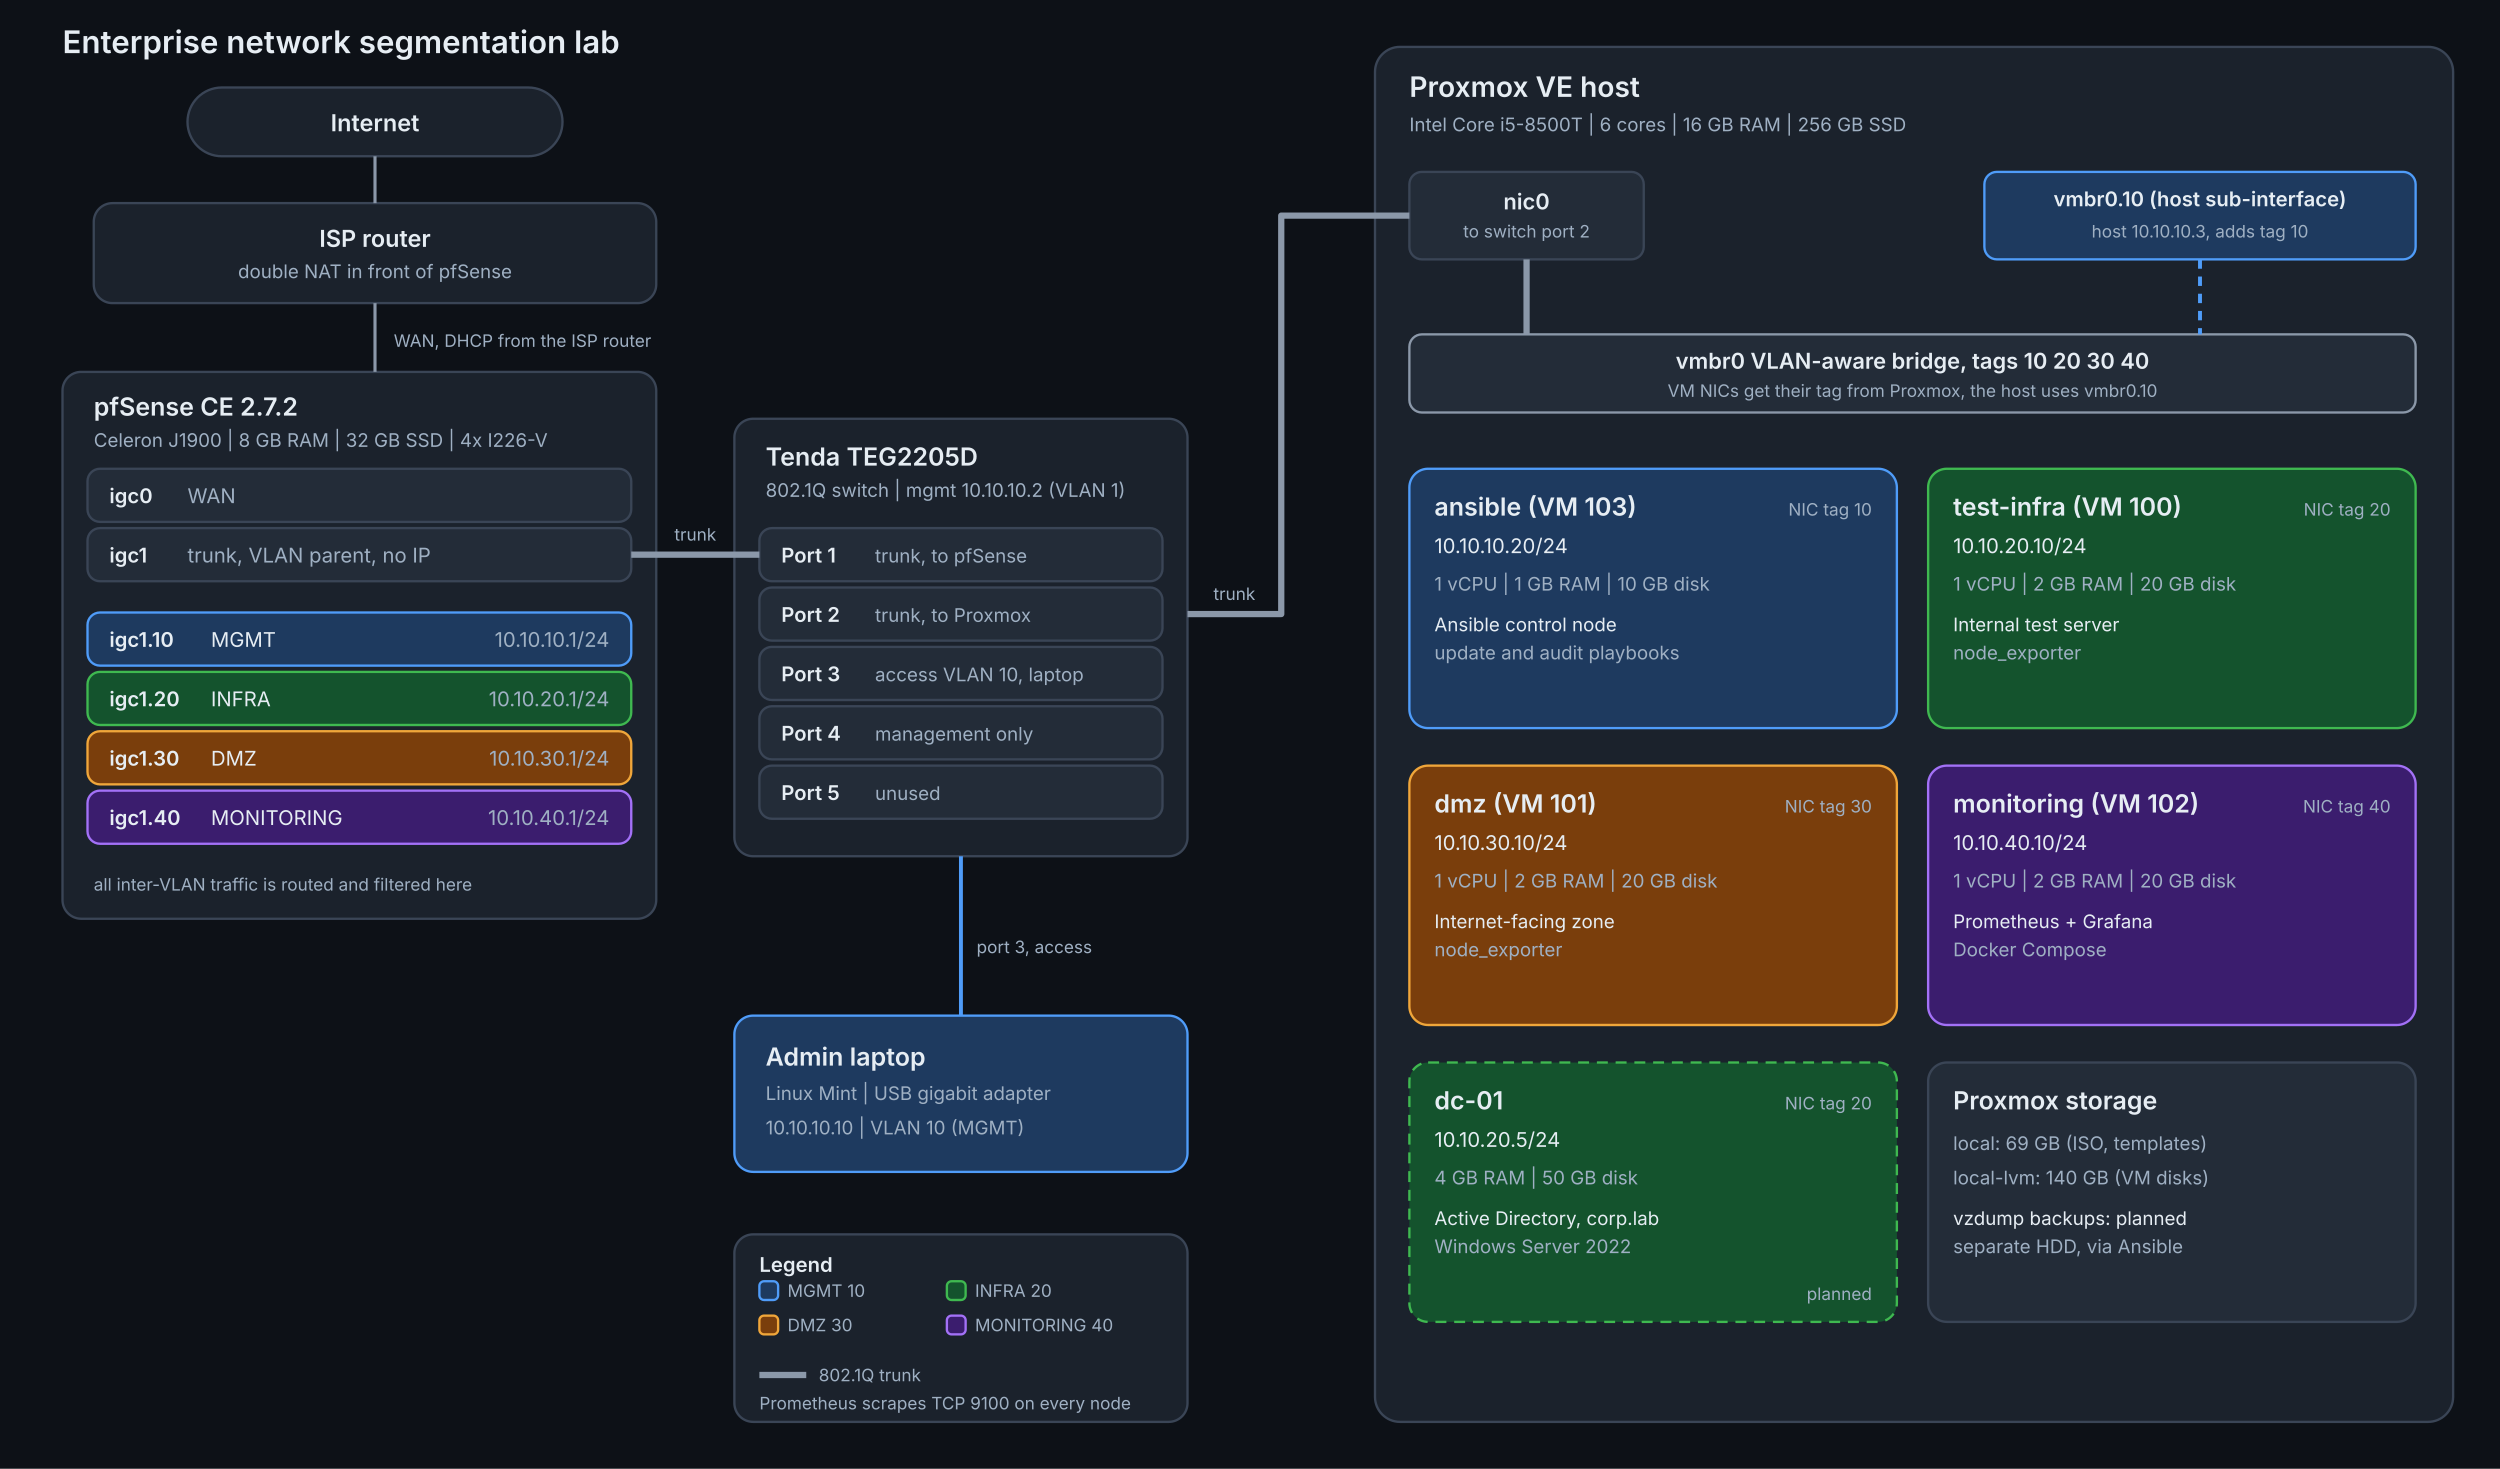
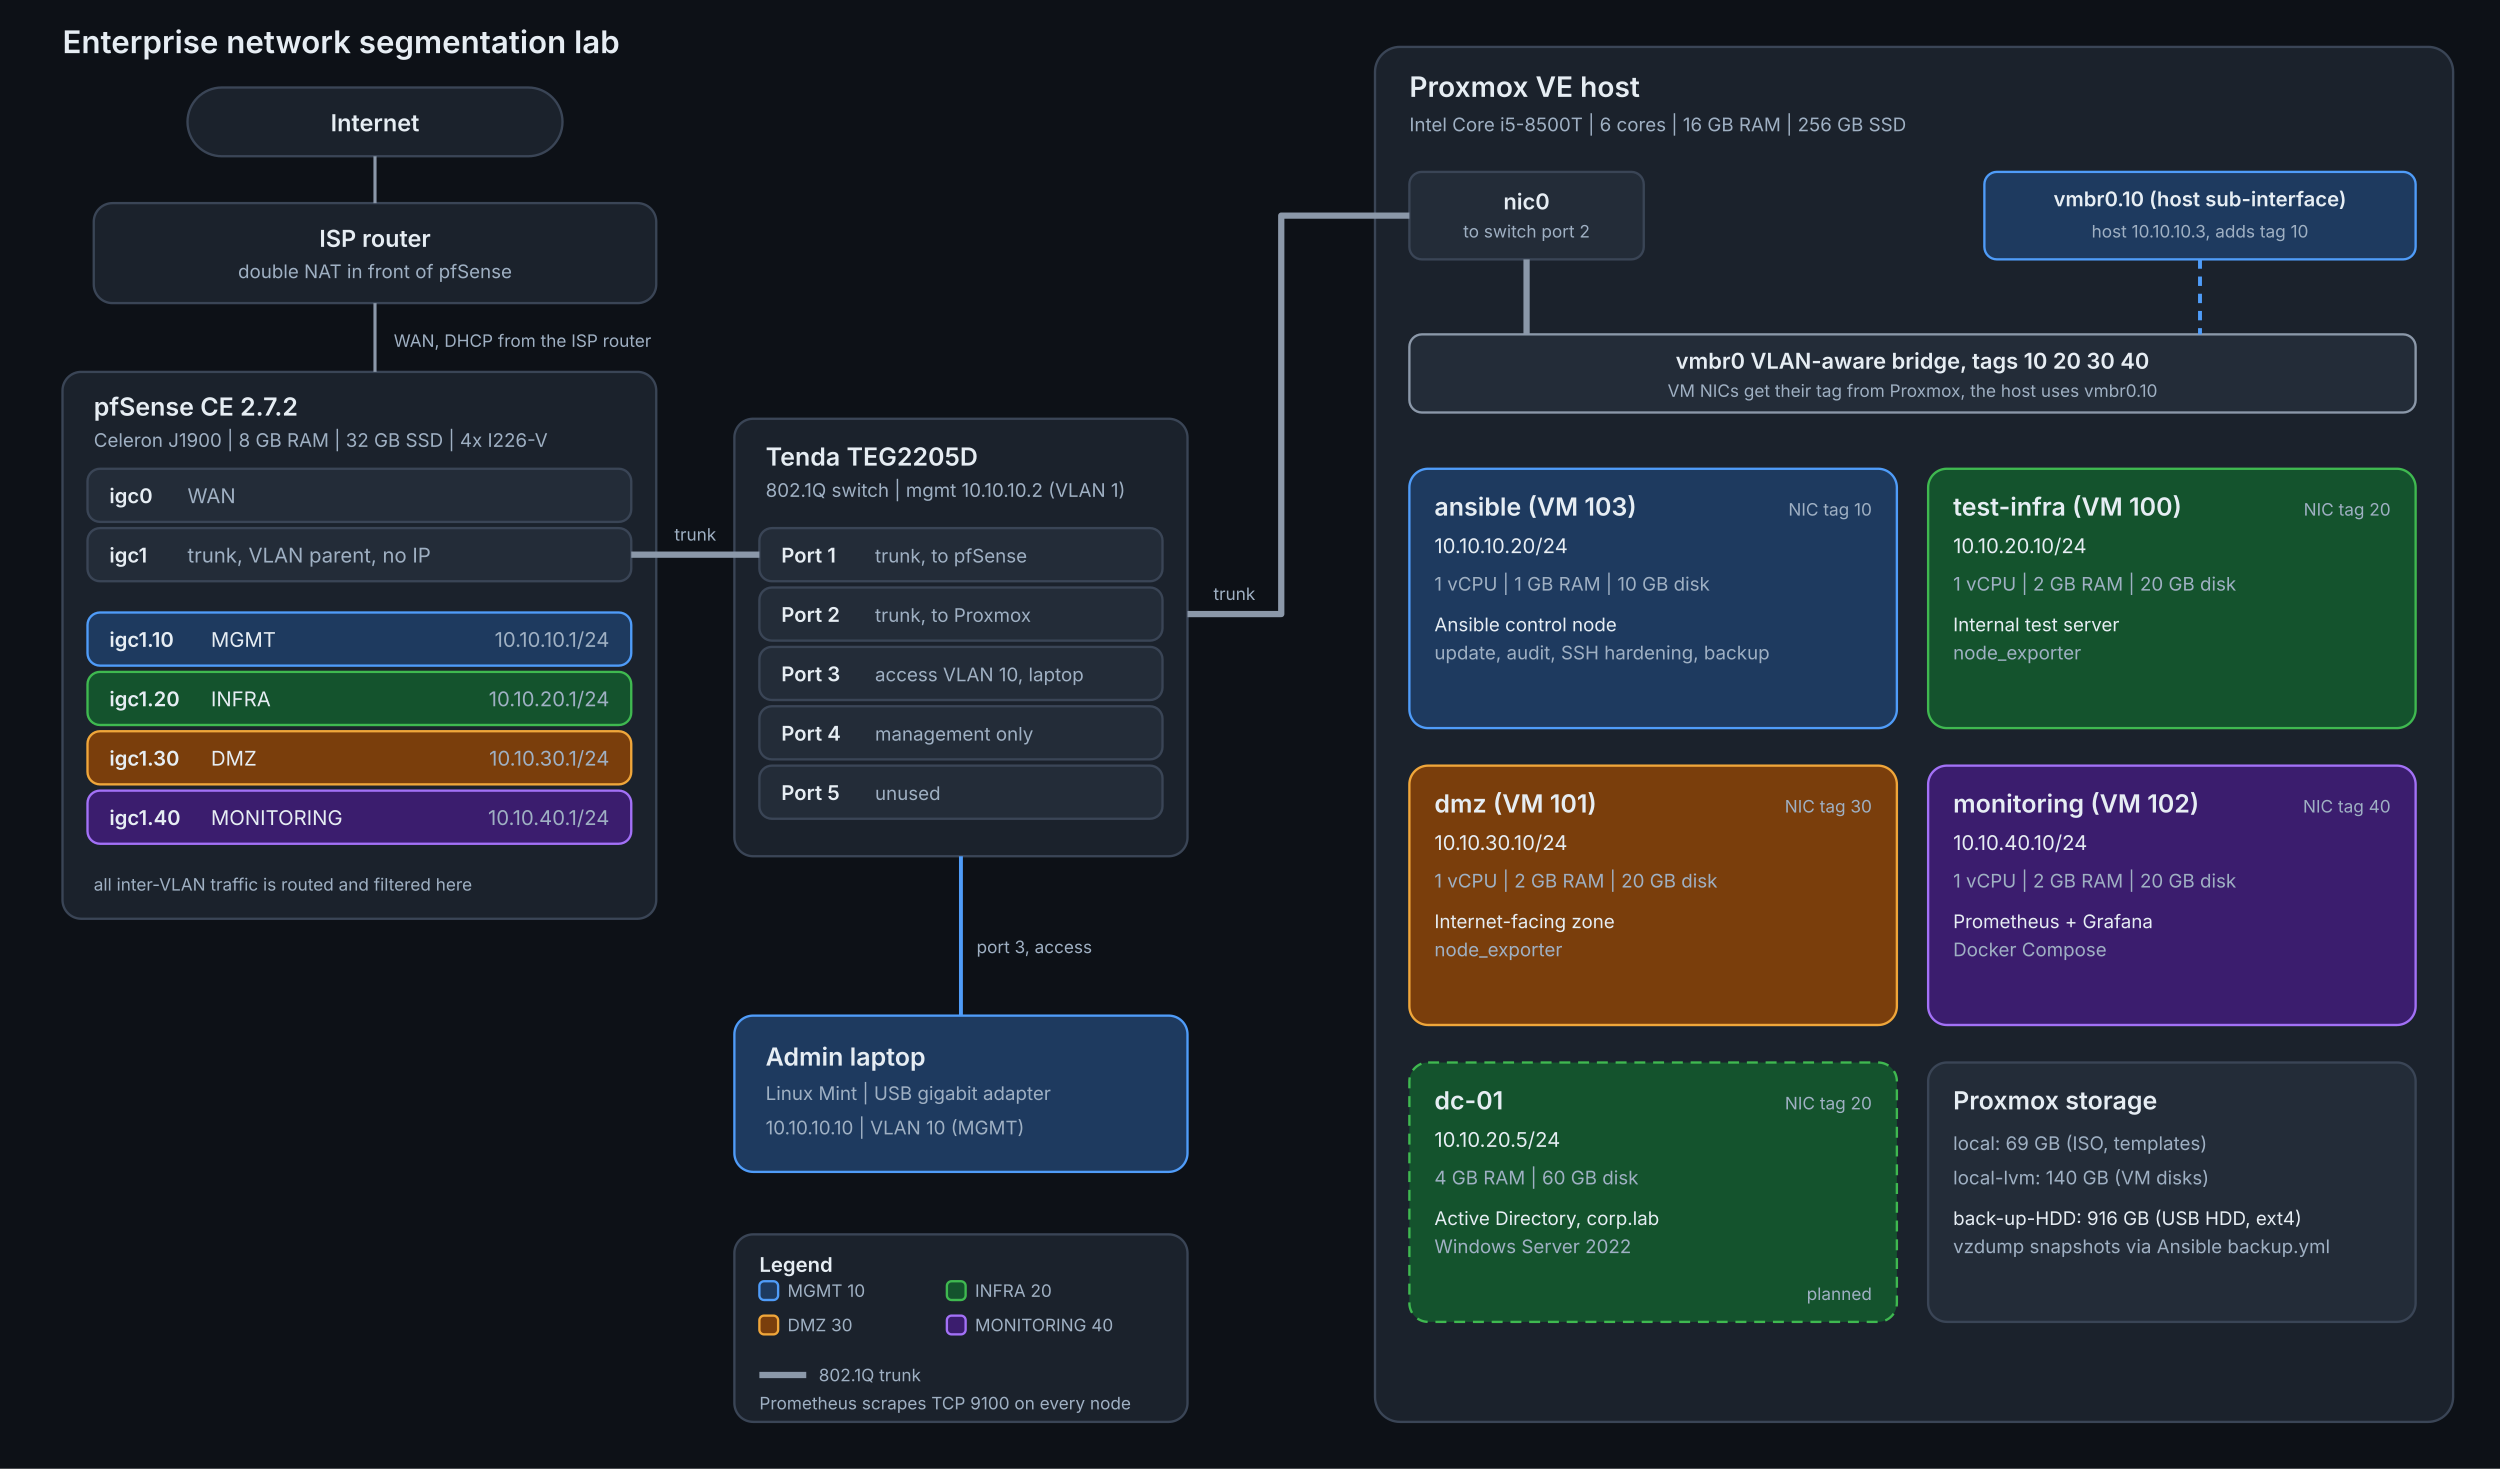
<svg xmlns="http://www.w3.org/2000/svg" width="1600" height="940" viewBox="0 0 1600 940">
  <rect width="1600" height="940" fill="#0d1117" />
  <text x="40" y="34" font-size="20" fill="#e6edf3" font-weight="600" text-anchor="start" font-family="Inter, Segoe UI, Helvetica, Arial, sans-serif">Enterprise network segmentation lab</text>
  <rect x="120" y="56" width="240" height="44" rx="22" fill="#1b222c" stroke="#3a4556" stroke-width="1.5" />
  <text x="240" y="84" font-size="15" fill="#e6edf3" font-weight="600" text-anchor="middle" font-family="Inter, Segoe UI, Helvetica, Arial, sans-serif">Internet</text>
  <rect x="60" y="130" width="360" height="64" rx="12" fill="#1b222c" stroke="#3a4556" stroke-width="1.5" />
  <text x="240" y="158" font-size="15" fill="#e6edf3" font-weight="600" text-anchor="middle" font-family="Inter, Segoe UI, Helvetica, Arial, sans-serif">ISP router</text>
  <text x="240" y="178" font-size="12" fill="#9fb0c3" font-weight="400" text-anchor="middle" font-family="Inter, Segoe UI, Helvetica, Arial, sans-serif">double NAT in front of pfSense</text>
  <polyline points="240,100 240,130" fill="none" stroke="#8b98a9" stroke-width="2" stroke-linejoin="round" />
  <rect x="40" y="238" width="380" height="350" rx="12" fill="#1b222c" stroke="#3a4556" stroke-width="1.5" />
  <text x="60" y="266" font-size="16" fill="#e6edf3" font-weight="600" text-anchor="start" font-family="Inter, Segoe UI, Helvetica, Arial, sans-serif">pfSense CE 2.7.2</text>
  <text x="60" y="286" font-size="12" fill="#9fb0c3" font-weight="400" text-anchor="start" font-family="Inter, Segoe UI, Helvetica, Arial, sans-serif">Celeron J1900 | 8 GB RAM | 32 GB SSD | 4x I226-V</text>
  <polyline points="240,194 240,238" fill="none" stroke="#8b98a9" stroke-width="2" stroke-linejoin="round" />
  <text x="252" y="222" font-size="11" fill="#9fb0c3" font-weight="400" text-anchor="start" font-family="Inter, Segoe UI, Helvetica, Arial, sans-serif">WAN, DHCP from the ISP router</text>
  <rect x="56" y="300" width="348" height="34" rx="8" fill="#232c38" stroke="#3a4556" stroke-width="1.5" />
  <text x="70" y="322" font-size="13" fill="#e6edf3" font-weight="600" text-anchor="start" font-family="Inter, Segoe UI, Helvetica, Arial, sans-serif">igc0</text>
  <text x="120" y="322" font-size="13" fill="#9fb0c3" font-weight="400" text-anchor="start" font-family="Inter, Segoe UI, Helvetica, Arial, sans-serif">WAN</text>
  <rect x="56" y="338" width="348" height="34" rx="8" fill="#232c38" stroke="#3a4556" stroke-width="1.5" />
  <text x="70" y="360" font-size="13" fill="#e6edf3" font-weight="600" text-anchor="start" font-family="Inter, Segoe UI, Helvetica, Arial, sans-serif">igc1</text>
  <text x="120" y="360" font-size="13" fill="#9fb0c3" font-weight="400" text-anchor="start" font-family="Inter, Segoe UI, Helvetica, Arial, sans-serif">trunk, VLAN parent, no IP</text>
  <rect x="56" y="392" width="348" height="34" rx="8" fill="#1e3a5f" stroke="#4f9cf9" stroke-width="1.5" />
  <text x="70" y="414" font-size="13" fill="#e6edf3" font-weight="600" text-anchor="start" font-family="Inter, Segoe UI, Helvetica, Arial, sans-serif">igc1.10</text>
  <text x="135" y="414" font-size="13" fill="#e6edf3" font-weight="400" text-anchor="start" font-family="Inter, Segoe UI, Helvetica, Arial, sans-serif">MGMT</text>
  <text x="390" y="414" font-size="13" fill="#9fb0c3" font-weight="400" text-anchor="end" font-family="Inter, Segoe UI, Helvetica, Arial, sans-serif">10.10.10.1/24</text>
  <rect x="56" y="430" width="348" height="34" rx="8" fill="#14532d" stroke="#3fb950" stroke-width="1.5" />
  <text x="70" y="452" font-size="13" fill="#e6edf3" font-weight="600" text-anchor="start" font-family="Inter, Segoe UI, Helvetica, Arial, sans-serif">igc1.20</text>
  <text x="135" y="452" font-size="13" fill="#e6edf3" font-weight="400" text-anchor="start" font-family="Inter, Segoe UI, Helvetica, Arial, sans-serif">INFRA</text>
  <text x="390" y="452" font-size="13" fill="#9fb0c3" font-weight="400" text-anchor="end" font-family="Inter, Segoe UI, Helvetica, Arial, sans-serif">10.10.20.1/24</text>
  <rect x="56" y="468" width="348" height="34" rx="8" fill="#7a3e0c" stroke="#f0a63a" stroke-width="1.5" />
  <text x="70" y="490" font-size="13" fill="#e6edf3" font-weight="600" text-anchor="start" font-family="Inter, Segoe UI, Helvetica, Arial, sans-serif">igc1.30</text>
  <text x="135" y="490" font-size="13" fill="#e6edf3" font-weight="400" text-anchor="start" font-family="Inter, Segoe UI, Helvetica, Arial, sans-serif">DMZ</text>
  <text x="390" y="490" font-size="13" fill="#9fb0c3" font-weight="400" text-anchor="end" font-family="Inter, Segoe UI, Helvetica, Arial, sans-serif">10.10.30.1/24</text>
  <rect x="56" y="506" width="348" height="34" rx="8" fill="#3b1d6e" stroke="#a371f7" stroke-width="1.5" />
  <text x="70" y="528" font-size="13" fill="#e6edf3" font-weight="600" text-anchor="start" font-family="Inter, Segoe UI, Helvetica, Arial, sans-serif">igc1.40</text>
  <text x="135" y="528" font-size="13" fill="#e6edf3" font-weight="400" text-anchor="start" font-family="Inter, Segoe UI, Helvetica, Arial, sans-serif">MONITORING</text>
  <text x="390" y="528" font-size="13" fill="#9fb0c3" font-weight="400" text-anchor="end" font-family="Inter, Segoe UI, Helvetica, Arial, sans-serif">10.10.40.1/24</text>
  <text x="60" y="570" font-size="11" fill="#9fb0c3" font-weight="400" text-anchor="start" font-family="Inter, Segoe UI, Helvetica, Arial, sans-serif">all inter-VLAN traffic is routed and filtered here</text>
  <rect x="470" y="268" width="290" height="280" rx="12" fill="#1b222c" stroke="#3a4556" stroke-width="1.5" />
  <text x="490" y="298" font-size="16" fill="#e6edf3" font-weight="600" text-anchor="start" font-family="Inter, Segoe UI, Helvetica, Arial, sans-serif">Tenda TEG2205D</text>
  <text x="490" y="318" font-size="12" fill="#9fb0c3" font-weight="400" text-anchor="start" font-family="Inter, Segoe UI, Helvetica, Arial, sans-serif">802.1Q switch | mgmt 10.10.10.2 (VLAN 1)</text>
  <rect x="486" y="338" width="258" height="34" rx="8" fill="#232c38" stroke="#3a4556" stroke-width="1.5" />
  <text x="500" y="360" font-size="13" fill="#e6edf3" font-weight="600" text-anchor="start" font-family="Inter, Segoe UI, Helvetica, Arial, sans-serif">Port 1</text>
  <text x="560" y="360" font-size="12" fill="#9fb0c3" font-weight="400" text-anchor="start" font-family="Inter, Segoe UI, Helvetica, Arial, sans-serif">trunk, to pfSense</text>
  <rect x="486" y="376" width="258" height="34" rx="8" fill="#232c38" stroke="#3a4556" stroke-width="1.5" />
  <text x="500" y="398" font-size="13" fill="#e6edf3" font-weight="600" text-anchor="start" font-family="Inter, Segoe UI, Helvetica, Arial, sans-serif">Port 2</text>
  <text x="560" y="398" font-size="12" fill="#9fb0c3" font-weight="400" text-anchor="start" font-family="Inter, Segoe UI, Helvetica, Arial, sans-serif">trunk, to Proxmox</text>
  <rect x="486" y="414" width="258" height="34" rx="8" fill="#232c38" stroke="#3a4556" stroke-width="1.5" />
  <text x="500" y="436" font-size="13" fill="#e6edf3" font-weight="600" text-anchor="start" font-family="Inter, Segoe UI, Helvetica, Arial, sans-serif">Port 3</text>
  <text x="560" y="436" font-size="12" fill="#9fb0c3" font-weight="400" text-anchor="start" font-family="Inter, Segoe UI, Helvetica, Arial, sans-serif">access VLAN 10, laptop</text>
  <rect x="486" y="452" width="258" height="34" rx="8" fill="#232c38" stroke="#3a4556" stroke-width="1.5" />
  <text x="500" y="474" font-size="13" fill="#e6edf3" font-weight="600" text-anchor="start" font-family="Inter, Segoe UI, Helvetica, Arial, sans-serif">Port 4</text>
  <text x="560" y="474" font-size="12" fill="#9fb0c3" font-weight="400" text-anchor="start" font-family="Inter, Segoe UI, Helvetica, Arial, sans-serif">management only</text>
  <rect x="486" y="490" width="258" height="34" rx="8" fill="#232c38" stroke="#3a4556" stroke-width="1.5" />
  <text x="500" y="512" font-size="13" fill="#e6edf3" font-weight="600" text-anchor="start" font-family="Inter, Segoe UI, Helvetica, Arial, sans-serif">Port 5</text>
  <text x="560" y="512" font-size="12" fill="#9fb0c3" font-weight="400" text-anchor="start" font-family="Inter, Segoe UI, Helvetica, Arial, sans-serif">unused</text>
  <polyline points="404,355 486,355" fill="none" stroke="#8b98a9" stroke-width="4" stroke-linejoin="round" />
  <text x="445" y="346" font-size="11" fill="#9fb0c3" font-weight="400" text-anchor="middle" font-family="Inter, Segoe UI, Helvetica, Arial, sans-serif">trunk</text>
  <rect x="470" y="650" width="290" height="100" rx="12" fill="#1e3a5f" stroke="#4f9cf9" stroke-width="1.5" />
  <text x="490" y="682" font-size="16" fill="#e6edf3" font-weight="600" text-anchor="start" font-family="Inter, Segoe UI, Helvetica, Arial, sans-serif">Admin laptop</text>
  <text x="490" y="704" font-size="12" fill="#9fb0c3" font-weight="400" text-anchor="start" font-family="Inter, Segoe UI, Helvetica, Arial, sans-serif">Linux Mint | USB gigabit adapter</text>
  <text x="490" y="726" font-size="12" fill="#9fb0c3" font-weight="400" text-anchor="start" font-family="Inter, Segoe UI, Helvetica, Arial, sans-serif">10.10.10.10 | VLAN 10 (MGMT)</text>
  <polyline points="615,650 615,548" fill="none" stroke="#4f9cf9" stroke-width="2.5" stroke-linejoin="round" />
  <text x="625" y="610" font-size="11" fill="#9fb0c3" font-weight="400" text-anchor="start" font-family="Inter, Segoe UI, Helvetica, Arial, sans-serif">port 3, access</text>
  <rect x="470" y="790" width="290" height="120" rx="12" fill="#1b222c" stroke="#3a4556" stroke-width="1.5" />
  <text x="486" y="814" font-size="13" fill="#e6edf3" font-weight="600" text-anchor="start" font-family="Inter, Segoe UI, Helvetica, Arial, sans-serif">Legend</text>
  <rect x="486" y="820" width="12" height="12" rx="3" fill="#1e3a5f" stroke="#4f9cf9" stroke-width="1.5" />
  <text x="504" y="830" font-size="11" fill="#9fb0c3" font-weight="400" text-anchor="start" font-family="Inter, Segoe UI, Helvetica, Arial, sans-serif">MGMT 10</text>
  <rect x="606" y="820" width="12" height="12" rx="3" fill="#14532d" stroke="#3fb950" stroke-width="1.5" />
  <text x="624" y="830" font-size="11" fill="#9fb0c3" font-weight="400" text-anchor="start" font-family="Inter, Segoe UI, Helvetica, Arial, sans-serif">INFRA 20</text>
  <rect x="486" y="842" width="12" height="12" rx="3" fill="#7a3e0c" stroke="#f0a63a" stroke-width="1.5" />
  <text x="504" y="852" font-size="11" fill="#9fb0c3" font-weight="400" text-anchor="start" font-family="Inter, Segoe UI, Helvetica, Arial, sans-serif">DMZ 30</text>
  <rect x="606" y="842" width="12" height="12" rx="3" fill="#3b1d6e" stroke="#a371f7" stroke-width="1.5" />
  <text x="624" y="852" font-size="11" fill="#9fb0c3" font-weight="400" text-anchor="start" font-family="Inter, Segoe UI, Helvetica, Arial, sans-serif">MONITORING 40</text>
  <polyline points="486,880 516,880" fill="none" stroke="#8b98a9" stroke-width="4" stroke-linejoin="round" />
  <text x="524" y="884" font-size="11" fill="#9fb0c3" font-weight="400" text-anchor="start" font-family="Inter, Segoe UI, Helvetica, Arial, sans-serif">802.1Q trunk</text>
  <text x="486" y="902" font-size="11" fill="#9fb0c3" font-weight="400" text-anchor="start" font-family="Inter, Segoe UI, Helvetica, Arial, sans-serif">Prometheus scrapes TCP 9100 on every node</text>
  <rect x="880" y="30" width="690" height="880" rx="16" fill="#1b222c" stroke="#3a4556" stroke-width="1.5" />
  <text x="902" y="62" font-size="18" fill="#e6edf3" font-weight="600" text-anchor="start" font-family="Inter, Segoe UI, Helvetica, Arial, sans-serif">Proxmox VE host</text>
  <text x="902" y="84" font-size="12" fill="#9fb0c3" font-weight="400" text-anchor="start" font-family="Inter, Segoe UI, Helvetica, Arial, sans-serif">Intel Core i5-8500T | 6 cores | 16 GB RAM | 256 GB SSD</text>
  <rect x="902" y="110" width="150" height="56" rx="8" fill="#232c38" stroke="#3a4556" stroke-width="1.5" />
  <text x="977" y="134" font-size="14" fill="#e6edf3" font-weight="600" text-anchor="middle" font-family="Inter, Segoe UI, Helvetica, Arial, sans-serif">nic0</text>
  <text x="977" y="152" font-size="11" fill="#9fb0c3" font-weight="400" text-anchor="middle" font-family="Inter, Segoe UI, Helvetica, Arial, sans-serif">to switch port 2</text>
  <rect x="1270" y="110" width="276" height="56" rx="8" fill="#1e3a5f" stroke="#4f9cf9" stroke-width="1.5" />
  <text x="1408" y="132" font-size="13" fill="#e6edf3" font-weight="600" text-anchor="middle" font-family="Inter, Segoe UI, Helvetica, Arial, sans-serif">vmbr0.10  (host sub-interface)</text>
  <text x="1408" y="152" font-size="11" fill="#9fb0c3" font-weight="400" text-anchor="middle" font-family="Inter, Segoe UI, Helvetica, Arial, sans-serif">host 10.10.10.3, adds tag 10</text>
  <rect x="902" y="214" width="644" height="50" rx="8" fill="#232c38" stroke="#8b98a9" stroke-width="1.5" />
  <text x="1224" y="236" font-size="14" fill="#e6edf3" font-weight="600" text-anchor="middle" font-family="Inter, Segoe UI, Helvetica, Arial, sans-serif">vmbr0   VLAN-aware bridge, tags 10 20 30 40</text>
  <text x="1224" y="254" font-size="11" fill="#9fb0c3" font-weight="400" text-anchor="middle" font-family="Inter, Segoe UI, Helvetica, Arial, sans-serif">VM NICs get their tag from Proxmox, the host uses vmbr0.10</text>
  <polyline points="977,166 977,214" fill="none" stroke="#8b98a9" stroke-width="4" stroke-linejoin="round" />
  <polyline points="1408,166 1408,214" fill="none" stroke="#4f9cf9" stroke-width="2.5" stroke-linejoin="round" stroke-dasharray="6 5" />
  <polyline points="760,393 820,393 820,138 902,138" fill="none" stroke="#8b98a9" stroke-width="4" stroke-linejoin="round" />
  <text x="790" y="384" font-size="11" fill="#9fb0c3" font-weight="400" text-anchor="middle" font-family="Inter, Segoe UI, Helvetica, Arial, sans-serif">trunk</text>
  <rect x="902" y="300" width="312" height="166" rx="12" fill="#1e3a5f" stroke="#4f9cf9" stroke-width="1.5" />
  <text x="918" y="330" font-size="16" fill="#e6edf3" font-weight="600" text-anchor="start" font-family="Inter, Segoe UI, Helvetica, Arial, sans-serif">ansible  (VM 103)</text>
  <text x="1198" y="330" font-size="11" fill="#9fb0c3" font-weight="400" text-anchor="end" font-family="Inter, Segoe UI, Helvetica, Arial, sans-serif">NIC tag 10</text>
  <text x="918" y="354" font-size="13" fill="#e6edf3" font-weight="400" text-anchor="start" font-family="Inter, Segoe UI, Helvetica, Arial, sans-serif">10.10.10.20/24</text>
  <text x="918" y="378" font-size="12" fill="#9fb0c3" font-weight="400" text-anchor="start" font-family="Inter, Segoe UI, Helvetica, Arial, sans-serif">1 vCPU  |  1 GB RAM  |  10 GB disk</text>
  <text x="918" y="404" font-size="12" fill="#e6edf3" font-weight="400" text-anchor="start" font-family="Inter, Segoe UI, Helvetica, Arial, sans-serif">Ansible control node</text>
-   <text x="918" y="422" font-size="12" fill="#9fb0c3" font-weight="400" text-anchor="start" font-family="Inter, Segoe UI, Helvetica, Arial, sans-serif">update and audit playbooks</text>
+   <text x="918" y="422" font-size="12" fill="#9fb0c3" font-weight="400" text-anchor="start" font-family="Inter, Segoe UI, Helvetica, Arial, sans-serif">update, audit, SSH hardening, backup</text>
  <rect x="1234" y="300" width="312" height="166" rx="12" fill="#14532d" stroke="#3fb950" stroke-width="1.5" />
  <text x="1250" y="330" font-size="16" fill="#e6edf3" font-weight="600" text-anchor="start" font-family="Inter, Segoe UI, Helvetica, Arial, sans-serif">test-infra  (VM 100)</text>
  <text x="1530" y="330" font-size="11" fill="#9fb0c3" font-weight="400" text-anchor="end" font-family="Inter, Segoe UI, Helvetica, Arial, sans-serif">NIC tag 20</text>
  <text x="1250" y="354" font-size="13" fill="#e6edf3" font-weight="400" text-anchor="start" font-family="Inter, Segoe UI, Helvetica, Arial, sans-serif">10.10.20.10/24</text>
  <text x="1250" y="378" font-size="12" fill="#9fb0c3" font-weight="400" text-anchor="start" font-family="Inter, Segoe UI, Helvetica, Arial, sans-serif">1 vCPU  |  2 GB RAM  |  20 GB disk</text>
  <text x="1250" y="404" font-size="12" fill="#e6edf3" font-weight="400" text-anchor="start" font-family="Inter, Segoe UI, Helvetica, Arial, sans-serif">Internal test server</text>
  <text x="1250" y="422" font-size="12" fill="#9fb0c3" font-weight="400" text-anchor="start" font-family="Inter, Segoe UI, Helvetica, Arial, sans-serif">node_exporter</text>
  <rect x="902" y="490" width="312" height="166" rx="12" fill="#7a3e0c" stroke="#f0a63a" stroke-width="1.5" />
  <text x="918" y="520" font-size="16" fill="#e6edf3" font-weight="600" text-anchor="start" font-family="Inter, Segoe UI, Helvetica, Arial, sans-serif">dmz  (VM 101)</text>
  <text x="1198" y="520" font-size="11" fill="#9fb0c3" font-weight="400" text-anchor="end" font-family="Inter, Segoe UI, Helvetica, Arial, sans-serif">NIC tag 30</text>
  <text x="918" y="544" font-size="13" fill="#e6edf3" font-weight="400" text-anchor="start" font-family="Inter, Segoe UI, Helvetica, Arial, sans-serif">10.10.30.10/24</text>
  <text x="918" y="568" font-size="12" fill="#9fb0c3" font-weight="400" text-anchor="start" font-family="Inter, Segoe UI, Helvetica, Arial, sans-serif">1 vCPU  |  2 GB RAM  |  20 GB disk</text>
  <text x="918" y="594" font-size="12" fill="#e6edf3" font-weight="400" text-anchor="start" font-family="Inter, Segoe UI, Helvetica, Arial, sans-serif">Internet-facing zone</text>
  <text x="918" y="612" font-size="12" fill="#9fb0c3" font-weight="400" text-anchor="start" font-family="Inter, Segoe UI, Helvetica, Arial, sans-serif">node_exporter</text>
  <rect x="1234" y="490" width="312" height="166" rx="12" fill="#3b1d6e" stroke="#a371f7" stroke-width="1.5" />
  <text x="1250" y="520" font-size="16" fill="#e6edf3" font-weight="600" text-anchor="start" font-family="Inter, Segoe UI, Helvetica, Arial, sans-serif">monitoring  (VM 102)</text>
  <text x="1530" y="520" font-size="11" fill="#9fb0c3" font-weight="400" text-anchor="end" font-family="Inter, Segoe UI, Helvetica, Arial, sans-serif">NIC tag 40</text>
  <text x="1250" y="544" font-size="13" fill="#e6edf3" font-weight="400" text-anchor="start" font-family="Inter, Segoe UI, Helvetica, Arial, sans-serif">10.10.40.10/24</text>
  <text x="1250" y="568" font-size="12" fill="#9fb0c3" font-weight="400" text-anchor="start" font-family="Inter, Segoe UI, Helvetica, Arial, sans-serif">1 vCPU  |  2 GB RAM  |  20 GB disk</text>
  <text x="1250" y="594" font-size="12" fill="#e6edf3" font-weight="400" text-anchor="start" font-family="Inter, Segoe UI, Helvetica, Arial, sans-serif">Prometheus + Grafana</text>
  <text x="1250" y="612" font-size="12" fill="#9fb0c3" font-weight="400" text-anchor="start" font-family="Inter, Segoe UI, Helvetica, Arial, sans-serif">Docker Compose</text>
  <rect x="902" y="680" width="312" height="166" rx="12" fill="#14532d" stroke="#3fb950" stroke-width="1.5" stroke-dasharray="7 5" />
  <text x="918" y="710" font-size="16" fill="#e6edf3" font-weight="600" text-anchor="start" font-family="Inter, Segoe UI, Helvetica, Arial, sans-serif">dc-01</text>
  <text x="1198" y="710" font-size="11" fill="#9fb0c3" font-weight="400" text-anchor="end" font-family="Inter, Segoe UI, Helvetica, Arial, sans-serif">NIC tag 20</text>
  <text x="918" y="734" font-size="13" fill="#e6edf3" font-weight="400" text-anchor="start" font-family="Inter, Segoe UI, Helvetica, Arial, sans-serif">10.10.20.5/24</text>
-   <text x="918" y="758" font-size="12" fill="#9fb0c3" font-weight="400" text-anchor="start" font-family="Inter, Segoe UI, Helvetica, Arial, sans-serif">4 GB RAM  |  50 GB disk</text>
+   <text x="918" y="758" font-size="12" fill="#9fb0c3" font-weight="400" text-anchor="start" font-family="Inter, Segoe UI, Helvetica, Arial, sans-serif">4 GB RAM  |  60 GB disk</text>
  <text x="918" y="784" font-size="12" fill="#e6edf3" font-weight="400" text-anchor="start" font-family="Inter, Segoe UI, Helvetica, Arial, sans-serif">Active Directory, corp.lab</text>
  <text x="918" y="802" font-size="12" fill="#9fb0c3" font-weight="400" text-anchor="start" font-family="Inter, Segoe UI, Helvetica, Arial, sans-serif">Windows Server 2022</text>
  <text x="1198" y="832" font-size="11" fill="#9fb0c3" font-weight="400" text-anchor="end" font-family="Inter, Segoe UI, Helvetica, Arial, sans-serif">planned</text>
  <rect x="1234" y="680" width="312" height="166" rx="12" fill="#232c38" stroke="#3a4556" stroke-width="1.5" />
  <text x="1250" y="710" font-size="16" fill="#e6edf3" font-weight="600" text-anchor="start" font-family="Inter, Segoe UI, Helvetica, Arial, sans-serif">Proxmox storage</text>
  <text x="1250" y="736" font-size="12" fill="#9fb0c3" font-weight="400" text-anchor="start" font-family="Inter, Segoe UI, Helvetica, Arial, sans-serif">local: 69 GB (ISO, templates)</text>
  <text x="1250" y="758" font-size="12" fill="#9fb0c3" font-weight="400" text-anchor="start" font-family="Inter, Segoe UI, Helvetica, Arial, sans-serif">local-lvm: 140 GB (VM disks)</text>
-   <text x="1250" y="784" font-size="12" fill="#e6edf3" font-weight="400" text-anchor="start" font-family="Inter, Segoe UI, Helvetica, Arial, sans-serif">vzdump backups: planned</text>
-   <text x="1250" y="802" font-size="12" fill="#9fb0c3" font-weight="400" text-anchor="start" font-family="Inter, Segoe UI, Helvetica, Arial, sans-serif">separate HDD, via Ansible</text>
+   <text x="1250" y="784" font-size="12" fill="#e6edf3" font-weight="400" text-anchor="start" font-family="Inter, Segoe UI, Helvetica, Arial, sans-serif">back-up-HDD: 916 GB (USB HDD, ext4)</text>
+   <text x="1250" y="802" font-size="12" fill="#9fb0c3" font-weight="400" text-anchor="start" font-family="Inter, Segoe UI, Helvetica, Arial, sans-serif">vzdump snapshots via Ansible backup.yml</text>
</svg>
